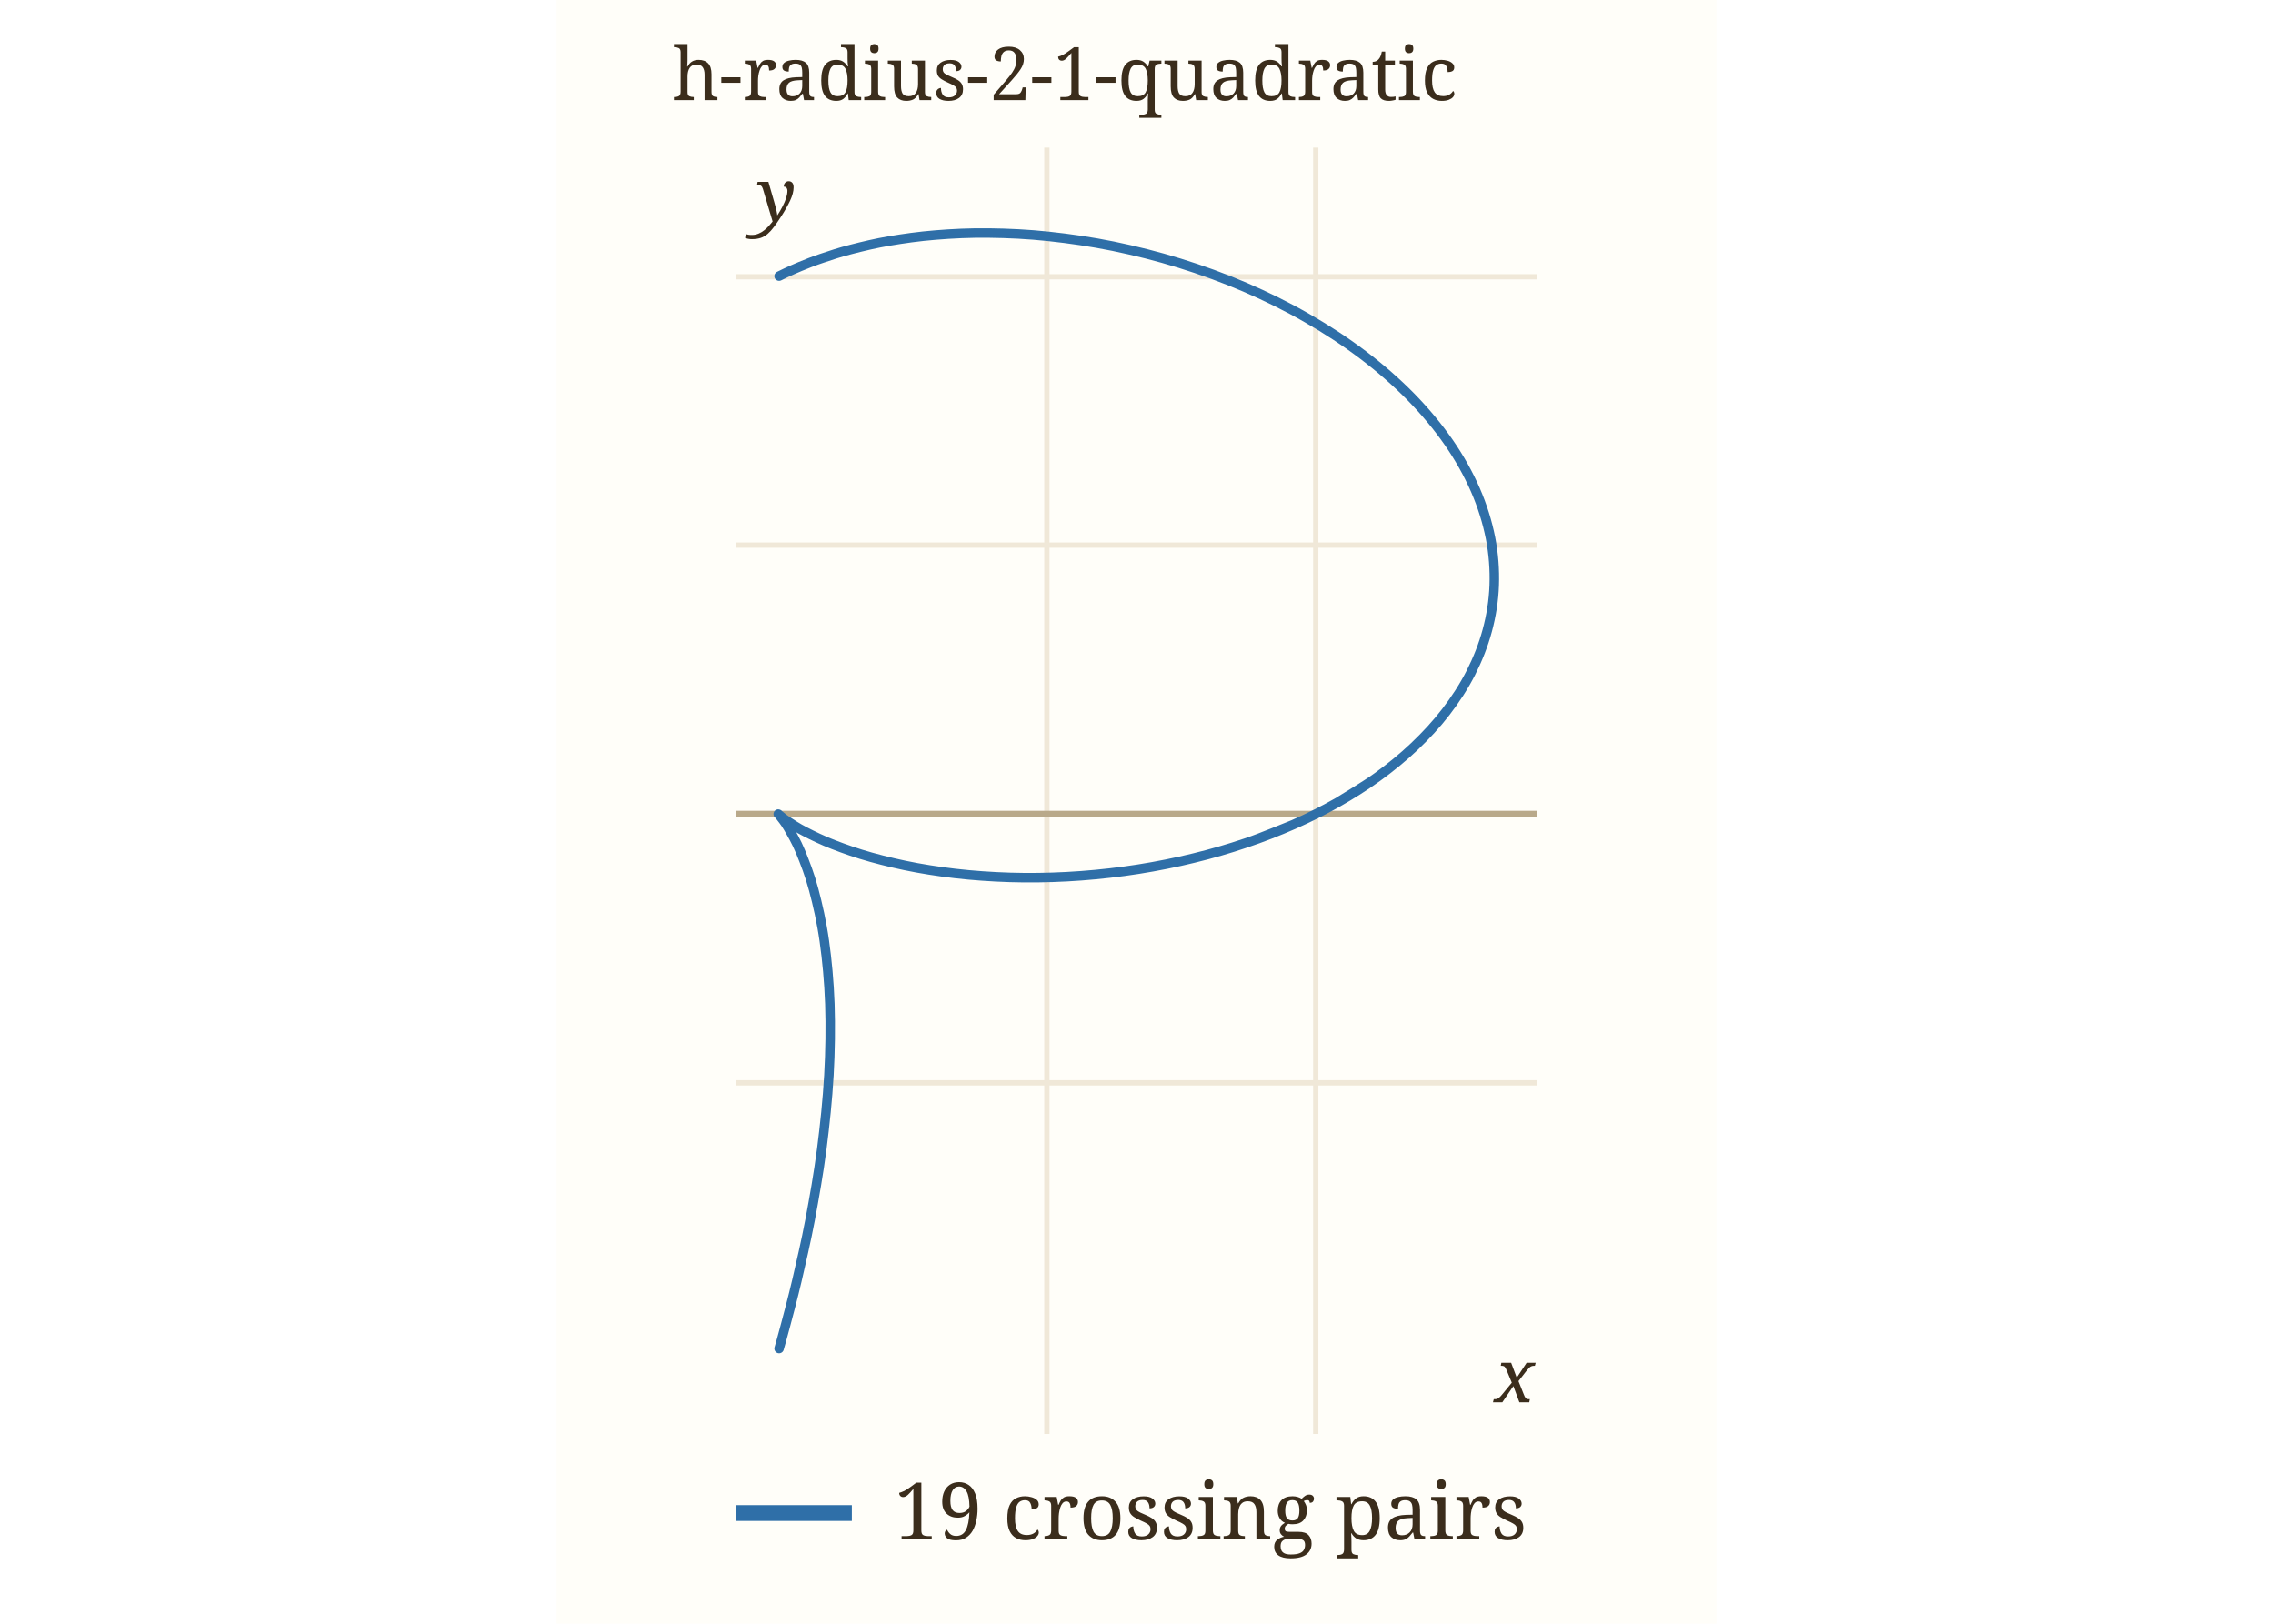
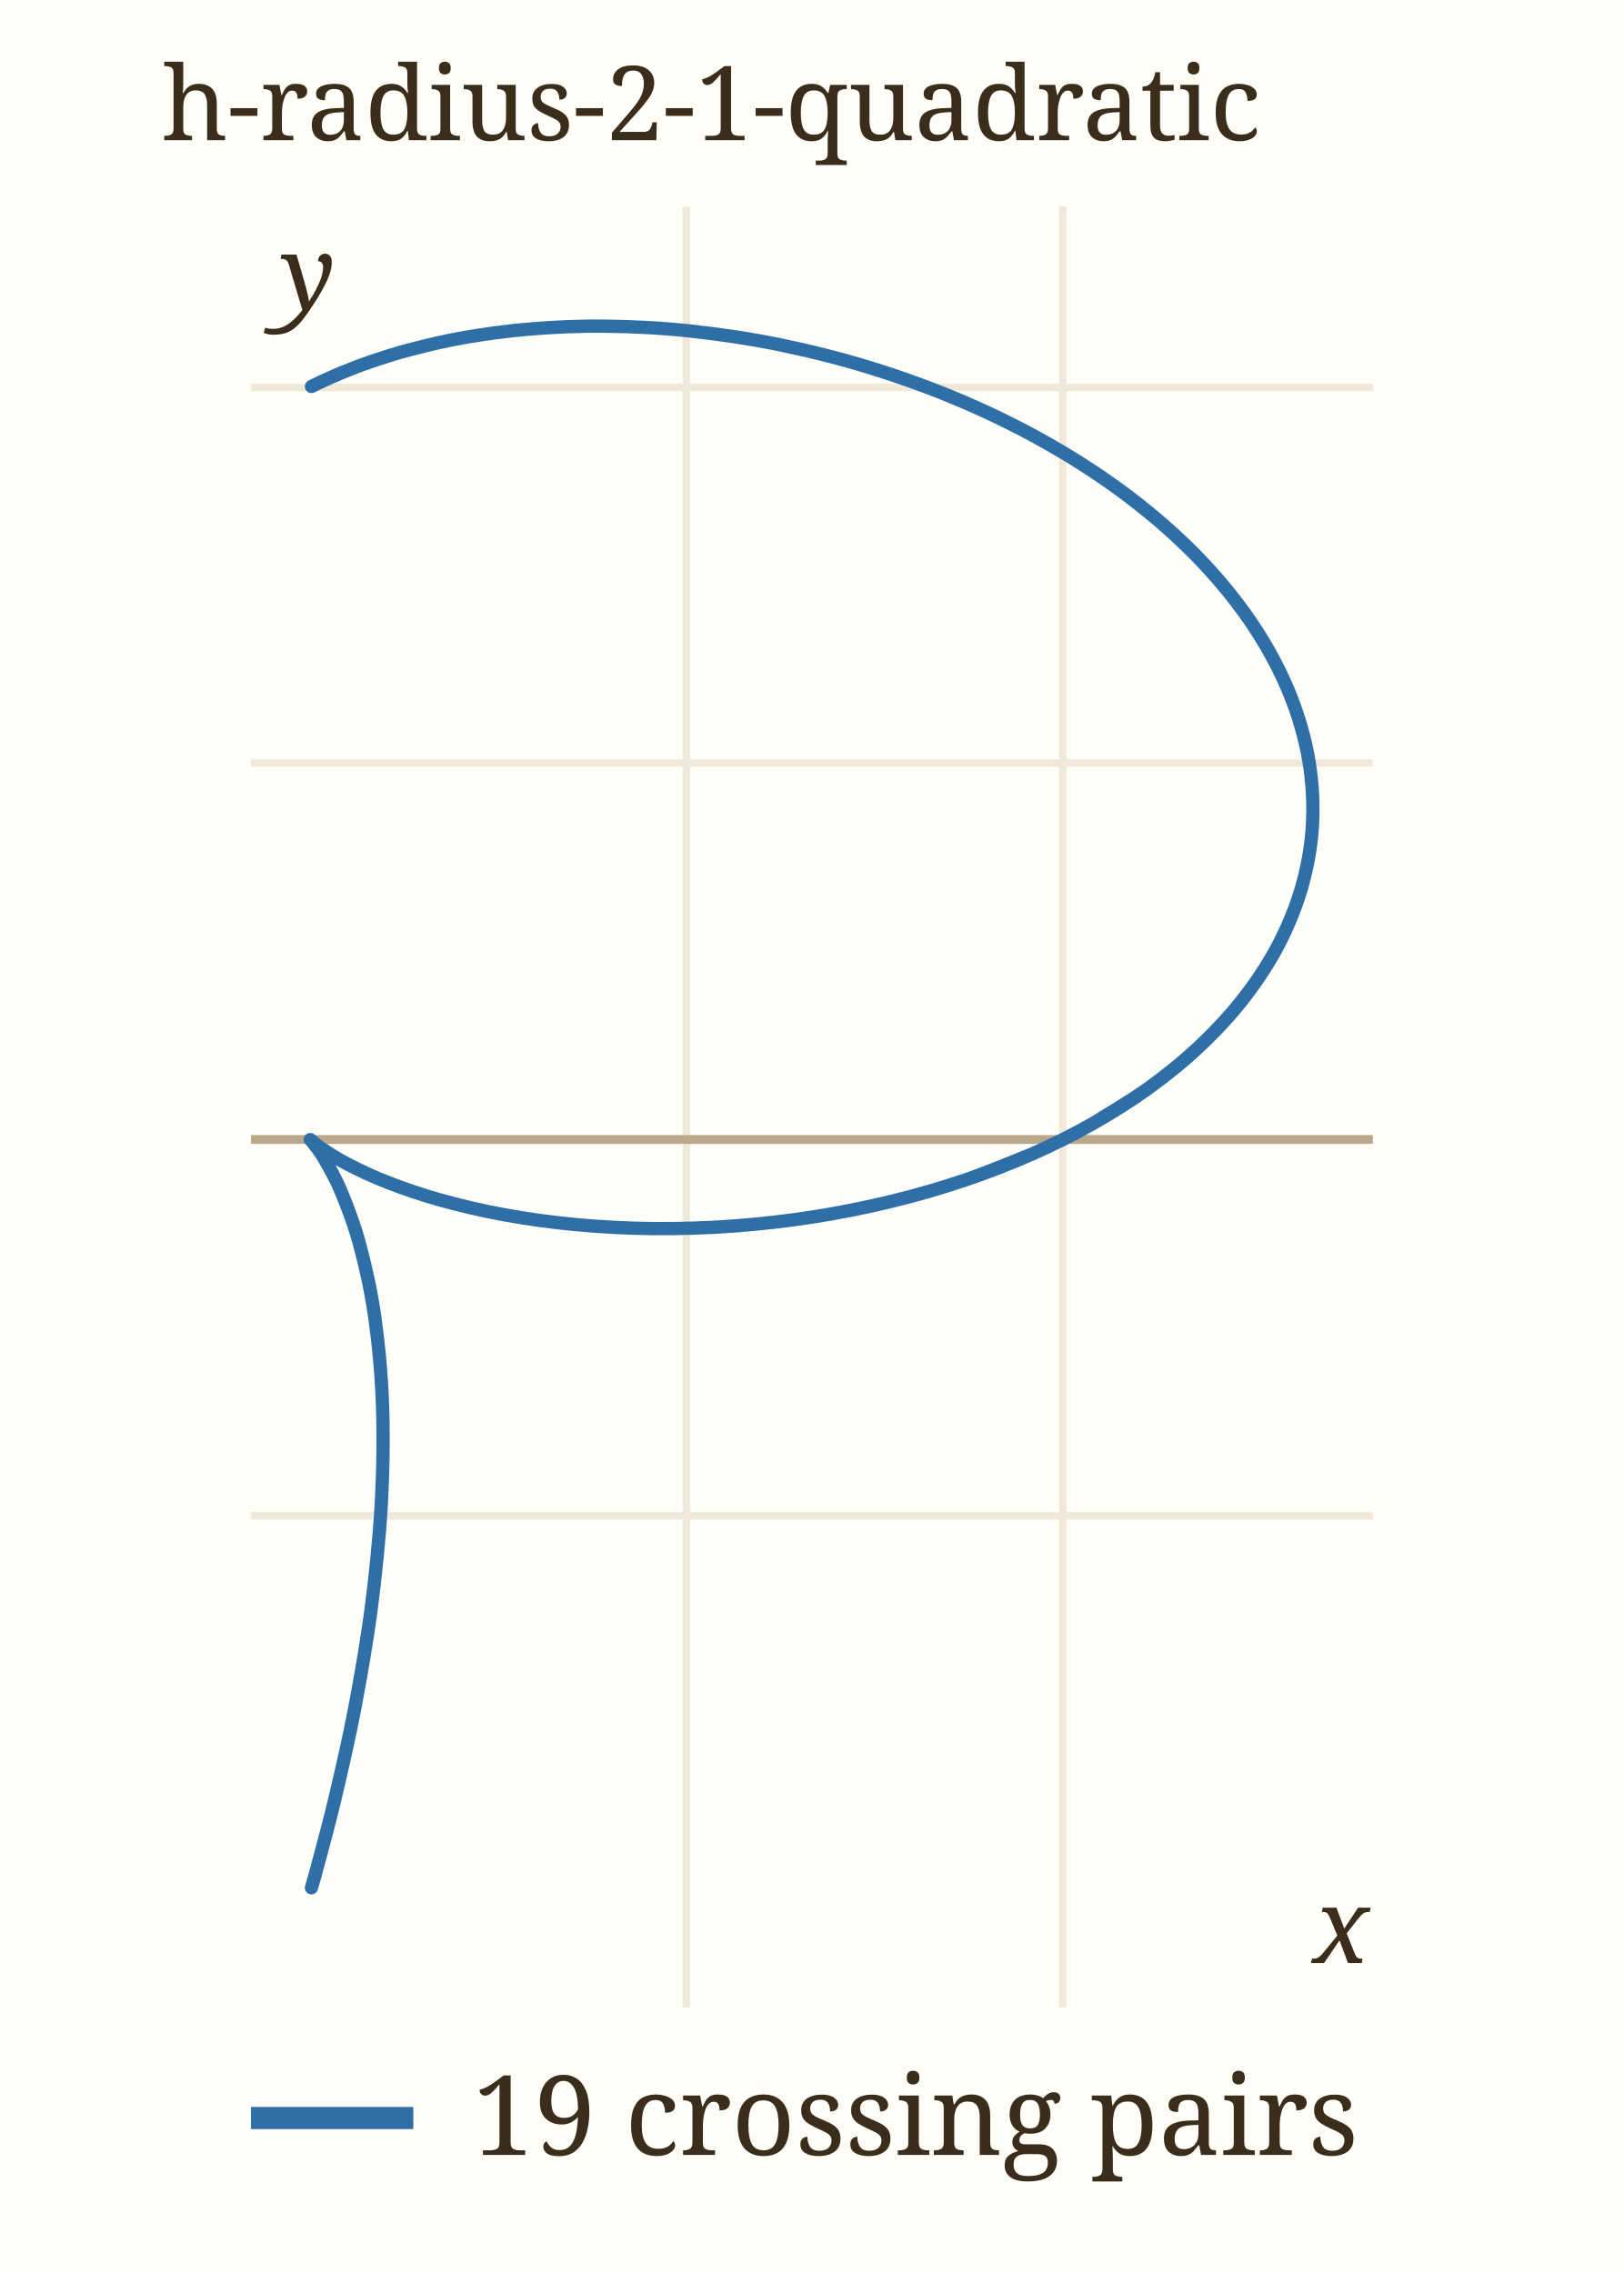
- <svg xmlns="http://www.w3.org/2000/svg" viewBox="0 0 220 308" width="308" height="220" role="img" aria-label="h-radius-2-1-quadratic" data-panel="h-radius-2-1-quadratic">
+ <svg xmlns="http://www.w3.org/2000/svg" viewBox="0 0 220 308" width="220" height="308" role="img" aria-label="h-radius-2-1-quadratic" data-panel="h-radius-2-1-quadratic">
  <rect x="0" y="0" width="220" height="308" fill="#fffef9" />
  <clipPath id="clip-h-radius-2-1-quadratic">
    <rect x="34" y="28" width="152" height="244" />
  </clipPath>
  <g clip-path="url(#clip-h-radius-2-1-quadratic)">
    <line x1="93.0" x2="93.0" y1="28" y2="272" stroke="#f0e8d8" stroke-width="1" />
    <text x="93.0" y="286.0" font-family="ui-monospace, Menlo, monospace" font-size="11" fill="#9c8a6a" text-anchor="middle">0.5</text>
    <line x1="144.0" x2="144.0" y1="28" y2="272" stroke="#f0e8d8" stroke-width="1" />
    <text x="144.0" y="286.0" font-family="ui-monospace, Menlo, monospace" font-size="11" fill="#9c8a6a" text-anchor="middle">1</text>
    <line x1="34" x2="186" y1="205.4" y2="205.4" stroke="#f0e8d8" stroke-width="1" />
    <text x="28.0" y="209.4" font-family="ui-monospace, Menlo, monospace" font-size="11" fill="#9c8a6a" text-anchor="end">-0.5</text>
    <line x1="34" x2="186" y1="154.4" y2="154.4" stroke="#b9a98a" stroke-width="1.2" />
    <line x1="34" x2="186" y1="103.4" y2="103.4" stroke="#f0e8d8" stroke-width="1" />
    <text x="28.0" y="107.4" font-family="ui-monospace, Menlo, monospace" font-size="11" fill="#9c8a6a" text-anchor="end">0.5</text>
    <line x1="34" x2="186" y1="52.5" y2="52.5" stroke="#f0e8d8" stroke-width="1" />
    <text x="28.0" y="56.5" font-family="ui-monospace, Menlo, monospace" font-size="11" fill="#9c8a6a" text-anchor="end">1</text>
    <path d="M139.80,156.39 C138.29,156.97 133.88,158.85 130.72,159.91 C127.56,160.98 124.23,161.95 120.84,162.77 C117.45,163.60 113.91,164.31 110.36,164.87 C106.81,165.43 103.15,165.85 99.53,166.12 C95.92,166.39 92.23,166.51 88.67,166.48 C85.10,166.45 81.53,166.26 78.14,165.95 C74.75,165.64 71.42,165.17 68.34,164.61 C65.26,164.05 62.31,163.34 59.67,162.61 C57.03,161.88 54.59,161.02 52.50,160.21 C50.40,159.40 48.58,158.51 47.11,157.75 C45.63,157.00 44.49,156.22 43.66,155.68 C42.83,155.14 42.36,154.66 42.14,154.51 C41.93,154.36 42.07,154.36 42.36,154.78 C42.66,155.19 43.27,155.86 43.92,156.99 C44.57,158.13 45.46,159.62 46.27,161.58 C47.07,163.54 48.01,165.93 48.76,168.75 C49.51,171.57 50.27,174.87 50.78,178.49 C51.29,182.11 51.68,186.20 51.83,190.44 C51.97,194.68 51.91,199.35 51.65,203.94 C51.39,208.53 50.88,213.41 50.29,217.98 C49.69,222.56 48.86,227.24 48.08,231.40 C47.29,235.55 46.35,239.58 45.58,242.90 C44.80,246.23 44.00,249.19 43.43,251.34 C42.87,253.49 42.41,255.06 42.20,255.80 C42.00,256.55 42.00,256.55 42.20,255.80 C42.41,255.06 42.87,253.49 43.43,251.34 C44.00,249.19 44.80,246.23 45.58,242.90 C46.35,239.58 47.29,235.55 48.08,231.40 C48.86,227.24 49.69,222.56 50.29,217.98 C50.88,213.41 51.39,208.53 51.65,203.94 C51.91,199.35 51.97,194.68 51.83,190.44 C51.68,186.20 51.29,182.11 50.78,178.49 C50.27,174.87 49.51,171.57 48.76,168.75 C48.01,165.93 47.07,163.54 46.27,161.58 C45.46,159.62 44.57,158.13 43.92,156.99 C43.27,155.86 42.66,155.19 42.36,154.78 C42.07,154.36 41.93,154.36 42.14,154.51 C42.36,154.66 42.83,155.14 43.66,155.68 C44.49,156.22 45.63,157.00 47.11,157.75 C48.58,158.51 50.40,159.40 52.50,160.21 C54.59,161.02 57.03,161.88 59.67,162.61 C62.31,163.34 65.26,164.05 68.34,164.61 C71.42,165.17 74.75,165.64 78.14,165.95 C81.53,166.26 85.10,166.45 88.67,166.48 C92.23,166.51 95.92,166.39 99.53,166.12 C103.15,165.85 106.81,165.43 110.36,164.87 C113.91,164.31 117.45,163.60 120.84,162.77 C124.23,161.95 127.56,160.98 130.72,159.91 C133.88,158.85 136.91,157.66 139.80,156.39 C142.69,155.11 145.38,153.77 148.03,152.27 C150.69,150.76 153.28,149.14 155.73,147.36 C158.18,145.58 160.55,143.66 162.71,141.60 C164.88,139.54 166.92,137.34 168.70,135.02 C170.49,132.69 172.10,130.22 173.41,127.65 C174.71,125.08 175.80,122.37 176.54,119.60 C177.29,116.82 177.76,113.93 177.86,111.00 C177.96,108.07 177.74,105.04 177.15,102.03 C176.55,99.02 175.60,95.94 174.28,92.92 C172.96,89.90 171.26,86.85 169.23,83.92 C167.19,80.98 164.77,78.06 162.07,75.30 C159.36,72.54 156.29,69.85 153.01,67.36 C149.73,64.87 146.11,62.49 142.37,60.35 C138.64,58.20 134.63,56.22 130.59,54.48 C126.55,52.74 122.31,51.20 118.15,49.91 C113.98,48.61 109.70,47.55 105.58,46.70 C101.45,45.86 97.31,45.26 93.39,44.84 C89.47,44.42 85.62,44.24 82.04,44.20 C78.45,44.15 75.03,44.32 71.87,44.58 C68.72,44.83 65.79,45.25 63.13,45.70 C60.48,46.15 58.08,46.73 55.94,47.28 C53.80,47.82 51.93,48.44 50.31,48.99 C48.68,49.53 47.32,50.09 46.19,50.55 C45.06,51.01 44.18,51.43 43.52,51.73 C42.85,52.04 42.42,52.26 42.20,52.37 C41.98,52.47 41.98,52.47 42.20,52.37 C42.42,52.26 42.85,52.04 43.52,51.73 C44.18,51.43 45.06,51.01 46.19,50.55 C47.32,50.09 48.68,49.53 50.31,48.99 C51.93,48.44 53.80,47.82 55.94,47.28 C58.08,46.73 60.48,46.15 63.13,45.70 C65.79,45.25 68.72,44.83 71.87,44.58 C75.03,44.32 78.45,44.15 82.04,44.20 C85.62,44.24 89.47,44.42 93.39,44.84 C97.31,45.26 101.45,45.86 105.58,46.70 C109.70,47.55 113.98,48.61 118.15,49.91 C122.31,51.20 126.55,52.74 130.59,54.48 C134.63,56.22 138.64,58.20 142.37,60.35 C146.11,62.49 149.73,64.87 153.01,67.36 C156.29,69.85 159.36,72.54 162.07,75.30 C164.77,78.06 167.19,80.98 169.23,83.92 C171.26,86.85 172.96,89.90 174.28,92.92 C175.60,95.94 176.55,99.02 177.15,102.03 C177.74,105.04 177.96,108.07 177.86,111.00 C177.76,113.93 177.29,116.82 176.54,119.60 C175.80,122.37 174.71,125.08 173.41,127.65 C172.10,130.22 170.49,132.69 168.70,135.02 C166.92,137.34 164.88,139.54 162.71,141.60 C160.55,143.66 158.18,145.58 155.73,147.36 C153.28,149.14 149.31,151.45 148.03,152.27" fill="none" stroke="#2f6fa8" stroke-width="1.8" stroke-linecap="round" data-path="h-radius-2-1-quadratic" />
  </g>
  <text x="177.9" y="266.0" font-family="Georgia, serif" font-size="14" font-style="italic" fill="#3b2d1c">x</text>
  <text x="38.0" y="42.0" font-family="Georgia, serif" font-size="14" font-style="italic" fill="#3b2d1c">y</text>
  <text x="22" y="19" font-family="Georgia, serif" font-size="14" fill="#3b2d1c">h-radius-2-1-quadratic</text>
  <line x1="34" x2="56" y1="287" y2="287" stroke="#2f6fa8" stroke-width="3" />
  <text x="64" y="292" font-family="Georgia, serif" font-size="15" fill="#3b2d1c">19 crossing pairs</text>
</svg>
